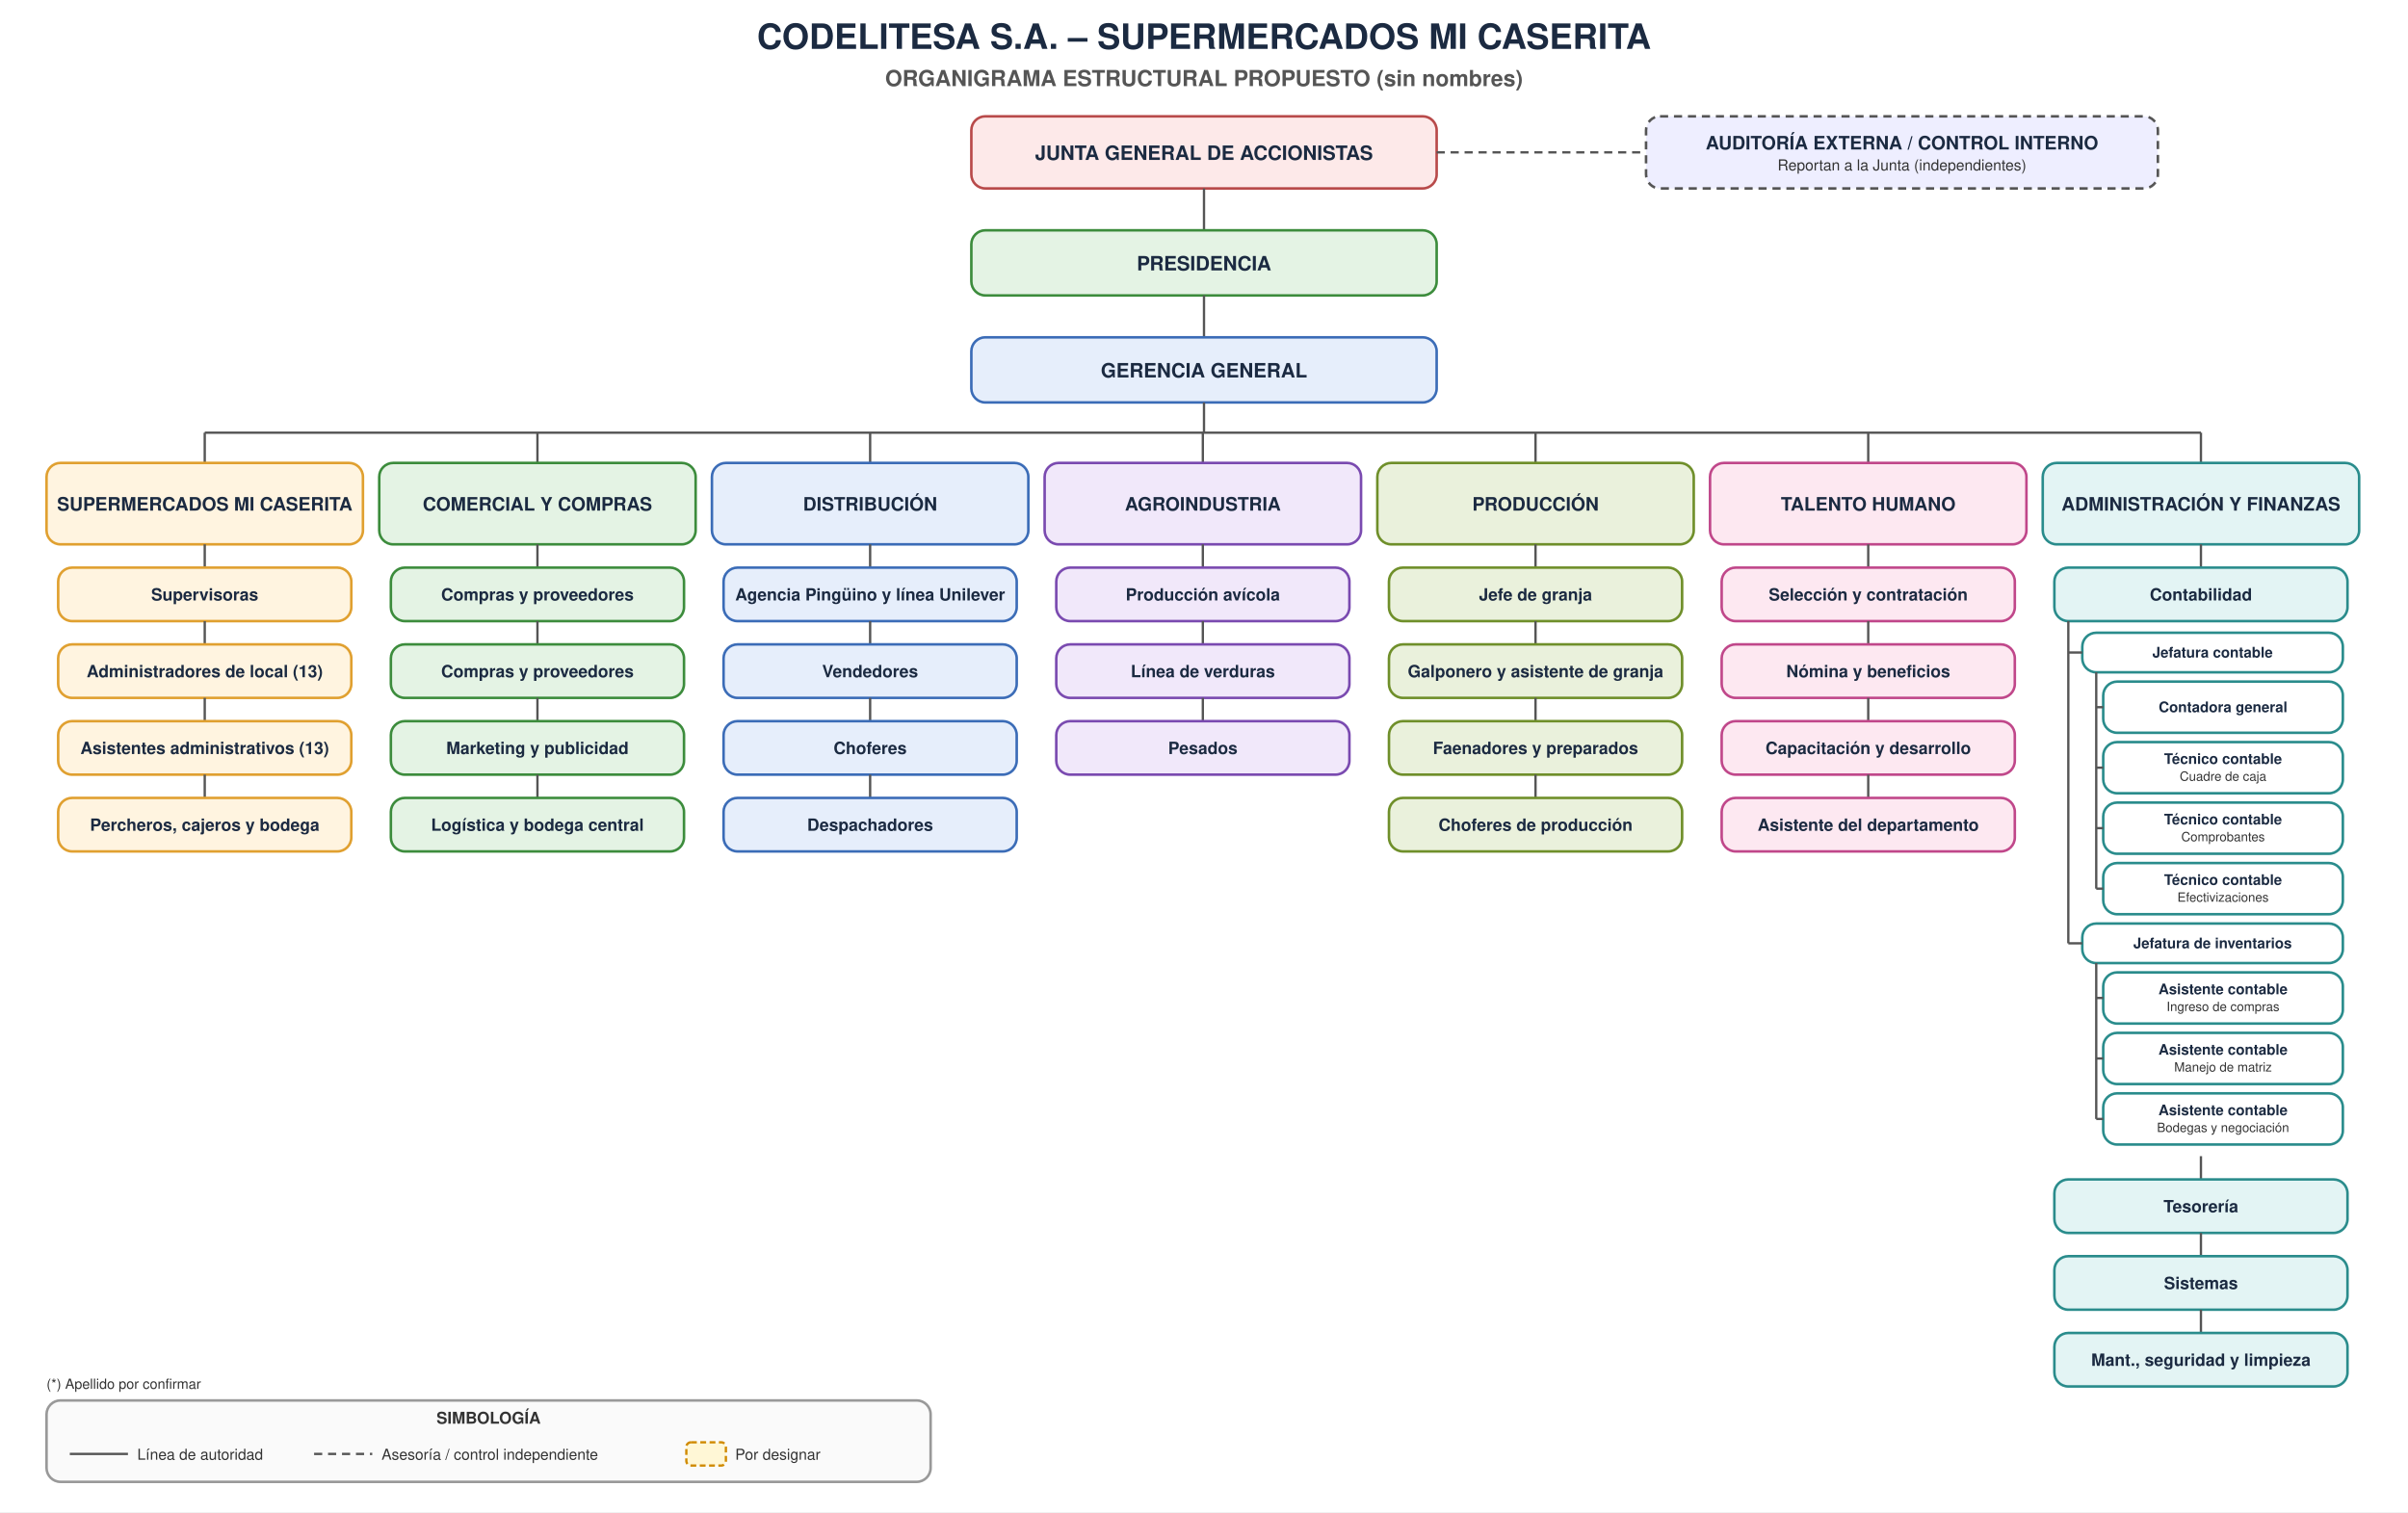
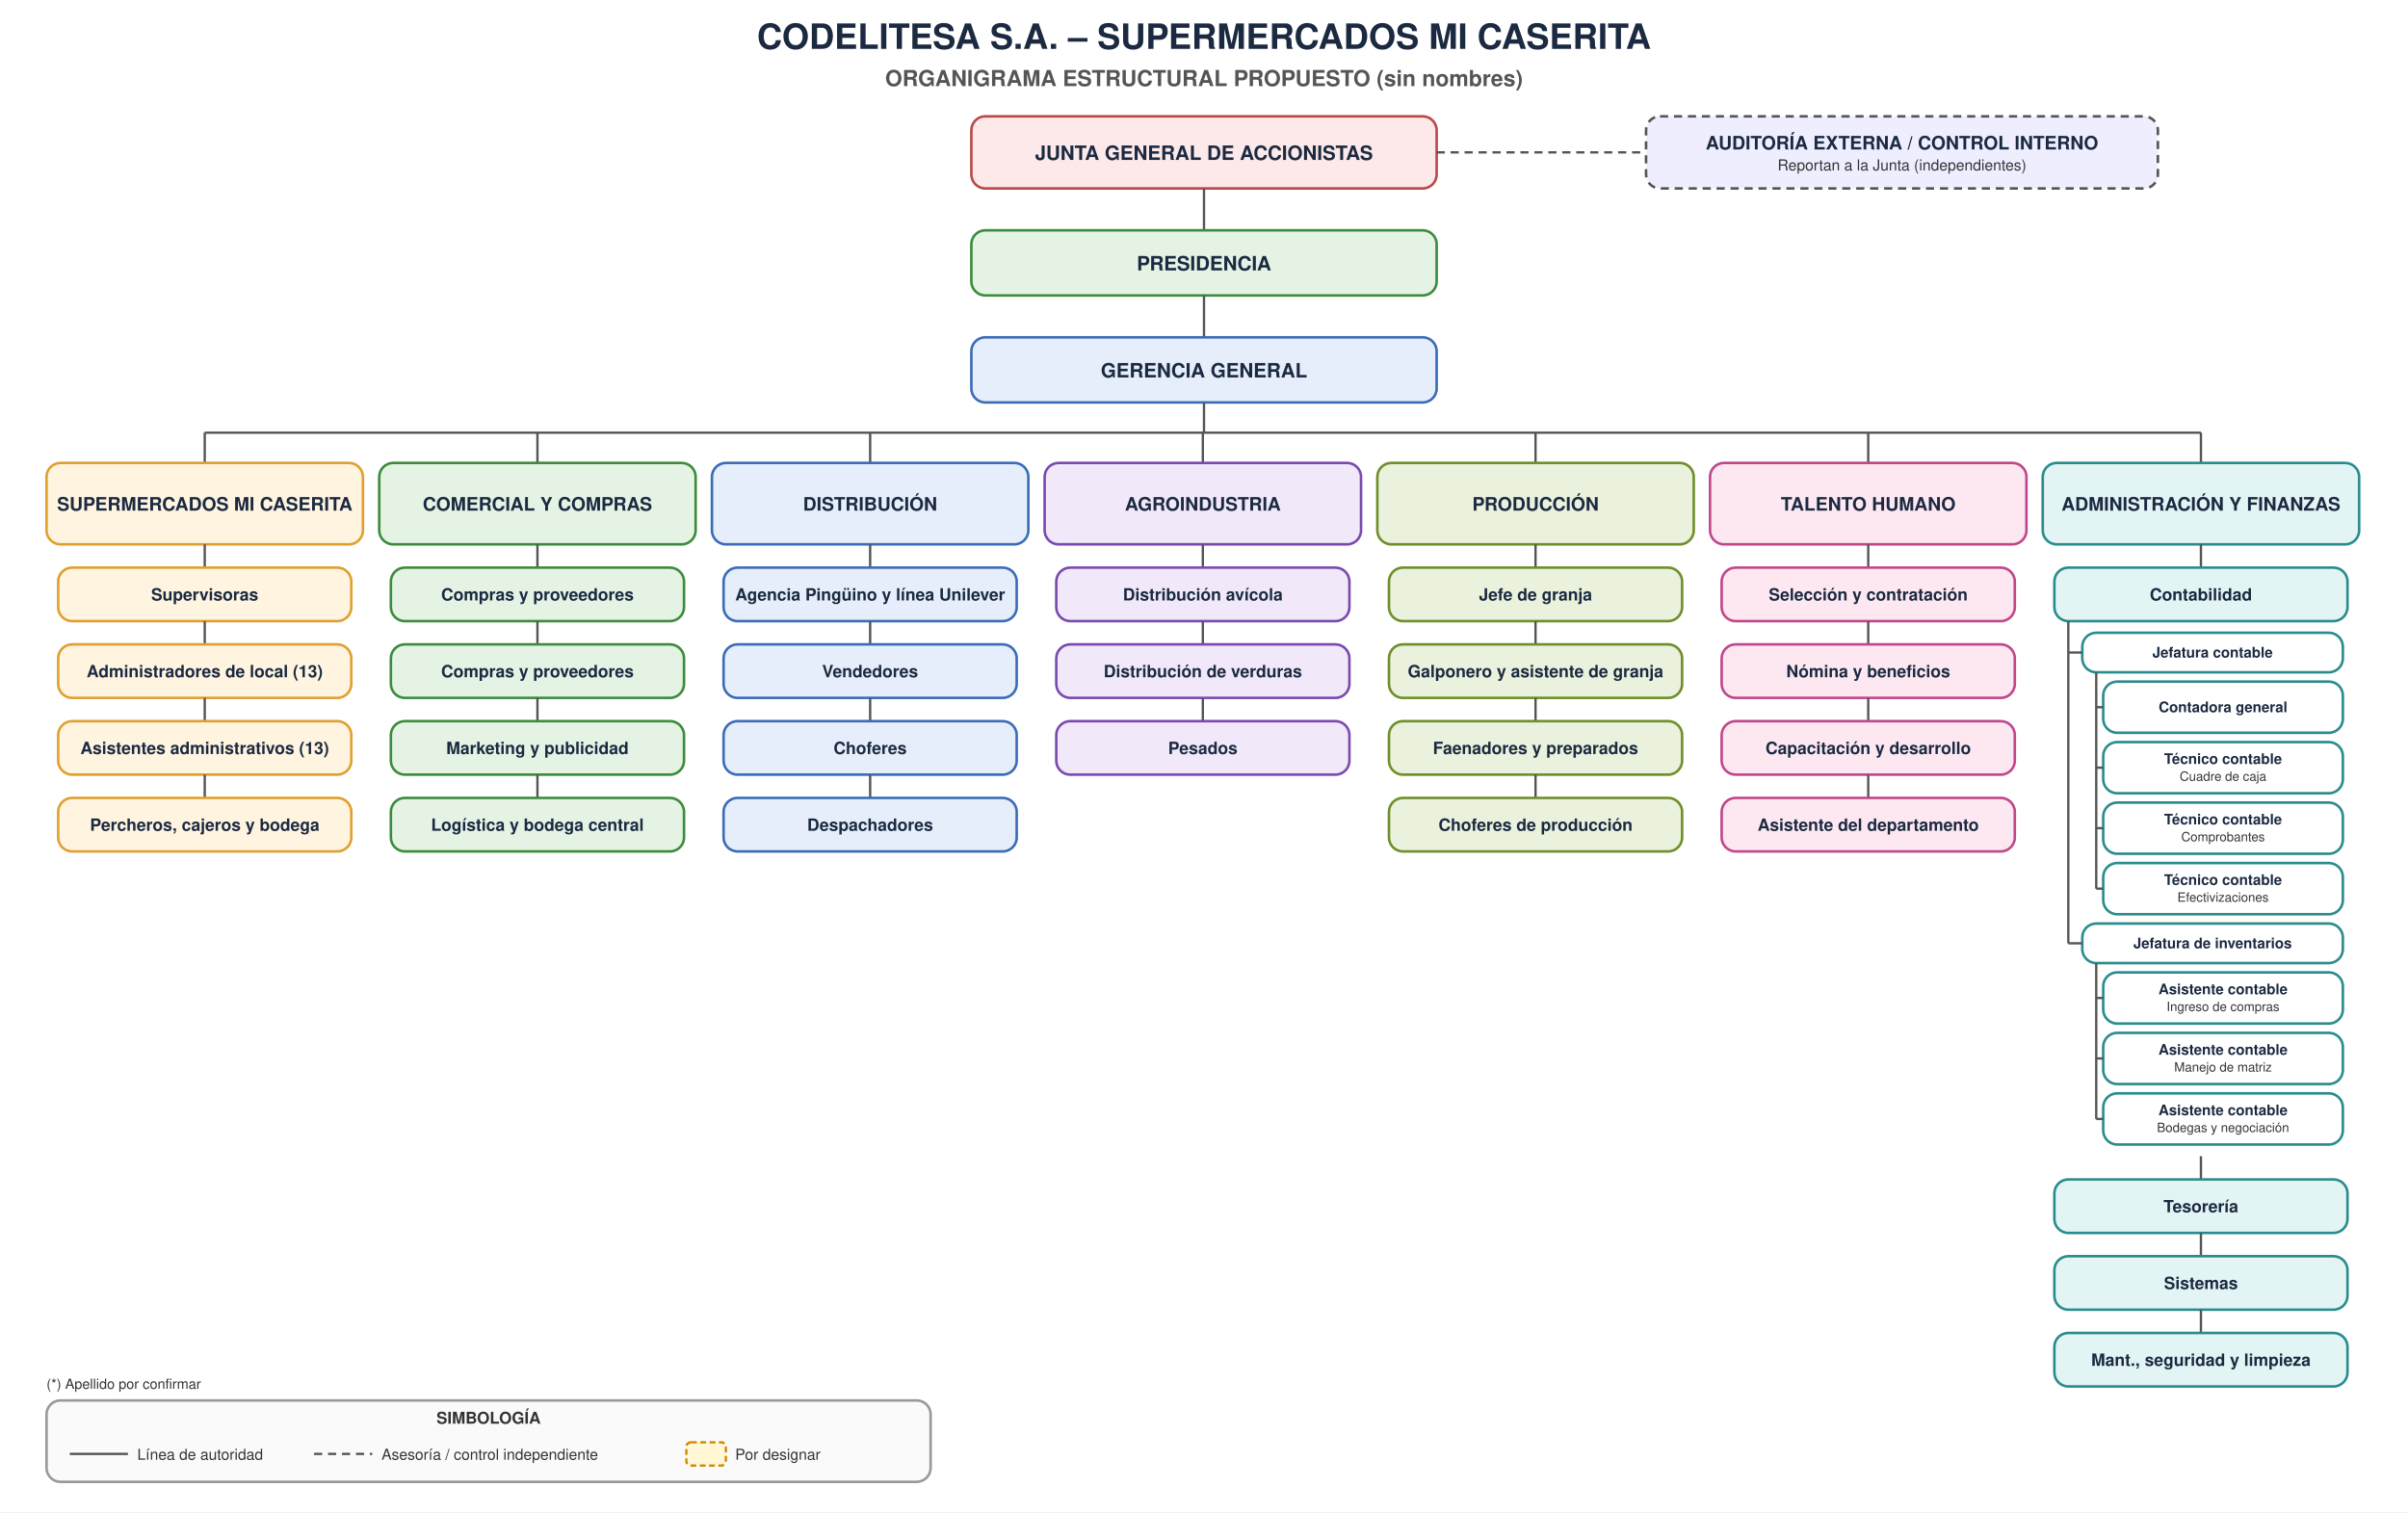
<svg xmlns="http://www.w3.org/2000/svg" width="2070" height="1300" viewBox="0 0 2070 1300" font-family="Helvetica,Arial,sans-serif">
  <rect width="100%" height="100%" fill="#fff" />
  <text x="1035.0" y="42" text-anchor="middle" font-size="30" font-weight="700" fill="#1b2a41">CODELITESA S.A. – SUPERMERCADOS MI CASERITA</text>
  <text x="1035.0" y="74" text-anchor="middle" font-size="19" font-weight="600" fill="#555">ORGANIGRAMA ESTRUCTURAL PROPUESTO (sin nombres)</text>
  <rect x="835.0" y="100" width="400" height="62" rx="12" fill="#fde9e9" stroke="#b84a4a" stroke-width="2.2" />
  <text x="1035.0" y="137.5" text-anchor="middle" font-weight="700" font-size="17" fill="#1b2a41">JUNTA GENERAL DE ACCIONISTAS</text>
  <rect x="1415.0" y="100" width="440" height="62" rx="12" fill="#eef" stroke="#555" stroke-width="2.2" stroke-dasharray="7 5" />
  <text x="1635.0" y="128.5" text-anchor="middle" font-weight="700" font-size="16" fill="#1b2a41">AUDITORÍA EXTERNA / CONTROL INTERNO</text>
  <text x="1635.0" y="146.5" text-anchor="middle" font-size="13" fill="#333" font-weight="400">Reportan a la Junta (independientes)</text>
  <path d="M1235.0,131 L1415.0,131" stroke="#555" stroke-width="2" fill="none" stroke-dasharray="7 5" />
  <path d="M1035.0,162 L1035.0,198" stroke="#555" stroke-width="2" fill="none" />
  <rect x="835.0" y="198" width="400" height="56" rx="12" fill="#e4f3e4" stroke="#3c8c3c" stroke-width="2.2" />
  <text x="1035.0" y="232.5" text-anchor="middle" font-weight="700" font-size="17" fill="#1b2a41">PRESIDENCIA</text>
  <path d="M1035.0,254 L1035.0,290" stroke="#555" stroke-width="2" fill="none" />
  <rect x="835.0" y="290" width="400" height="56" rx="12" fill="#e6eefb" stroke="#3b6cb7" stroke-width="2.2" />
  <text x="1035.0" y="324.5" text-anchor="middle" font-weight="700" font-size="17" fill="#1b2a41">GERENCIA GENERAL</text>
  <path d="M1035.0,346 L1035.0,372" stroke="#555" stroke-width="2" fill="none" />
  <path d="M176.0,372 L176.0,398" stroke="#555" stroke-width="2" fill="none" />
  <rect x="40" y="398" width="272" height="70" rx="12" fill="#fff4e0" stroke="#e0a030" stroke-width="2.2" />
  <text x="176.0" y="439.0" text-anchor="middle" font-weight="700" font-size="16" fill="#1b2a41">SUPERMERCADOS MI CASERITA</text>
  <path d="M176.0,468 L176.0,488" stroke="#555" stroke-width="2" fill="none" />
  <rect x="50" y="488" width="252" height="46" rx="12" fill="#fff4e0" stroke="#e0a030" stroke-width="2.2" />
  <text x="176.0" y="516.25" text-anchor="middle" font-weight="700" font-size="14.5" fill="#1b2a41">Supervisoras</text>
  <path d="M176.0,534 L176.0,554" stroke="#555" stroke-width="2" fill="none" />
  <rect x="50" y="554" width="252" height="46" rx="12" fill="#fff4e0" stroke="#e0a030" stroke-width="2.2" />
  <text x="176.0" y="582.25" text-anchor="middle" font-weight="700" font-size="14.5" fill="#1b2a41">Administradores de local (13)</text>
  <path d="M176.0,600 L176.0,620" stroke="#555" stroke-width="2" fill="none" />
  <rect x="50" y="620" width="252" height="46" rx="12" fill="#fff4e0" stroke="#e0a030" stroke-width="2.2" />
  <text x="176.0" y="648.25" text-anchor="middle" font-weight="700" font-size="14.5" fill="#1b2a41">Asistentes administrativos (13)</text>
  <path d="M176.0,666 L176.0,686" stroke="#555" stroke-width="2" fill="none" />
  <rect x="50" y="686" width="252" height="46" rx="12" fill="#fff4e0" stroke="#e0a030" stroke-width="2.2" />
  <text x="176.0" y="714.25" text-anchor="middle" font-weight="700" font-size="14.5" fill="#1b2a41">Percheros, cajeros y bodega</text>
  <path d="M462.0,372 L462.0,398" stroke="#555" stroke-width="2" fill="none" />
  <rect x="326" y="398" width="272" height="70" rx="12" fill="#e4f3e4" stroke="#3c8c3c" stroke-width="2.2" />
  <text x="462.0" y="439.0" text-anchor="middle" font-weight="700" font-size="16" fill="#1b2a41">COMERCIAL Y COMPRAS</text>
  <path d="M462.0,468 L462.0,488" stroke="#555" stroke-width="2" fill="none" />
  <rect x="336" y="488" width="252" height="46" rx="12" fill="#e4f3e4" stroke="#3c8c3c" stroke-width="2.2" />
  <text x="462.0" y="516.25" text-anchor="middle" font-weight="700" font-size="14.5" fill="#1b2a41">Compras y proveedores</text>
  <path d="M462.0,534 L462.0,554" stroke="#555" stroke-width="2" fill="none" />
  <rect x="336" y="554" width="252" height="46" rx="12" fill="#e4f3e4" stroke="#3c8c3c" stroke-width="2.2" />
  <text x="462.0" y="582.25" text-anchor="middle" font-weight="700" font-size="14.5" fill="#1b2a41">Compras y proveedores</text>
  <path d="M462.0,600 L462.0,620" stroke="#555" stroke-width="2" fill="none" />
  <rect x="336" y="620" width="252" height="46" rx="12" fill="#e4f3e4" stroke="#3c8c3c" stroke-width="2.2" />
  <text x="462.0" y="648.25" text-anchor="middle" font-weight="700" font-size="14.5" fill="#1b2a41">Marketing y publicidad</text>
  <path d="M462.0,666 L462.0,686" stroke="#555" stroke-width="2" fill="none" />
  <rect x="336" y="686" width="252" height="46" rx="12" fill="#e4f3e4" stroke="#3c8c3c" stroke-width="2.2" />
  <text x="462.0" y="714.25" text-anchor="middle" font-weight="700" font-size="14.5" fill="#1b2a41">Logística y bodega central</text>
  <path d="M748.0,372 L748.0,398" stroke="#555" stroke-width="2" fill="none" />
  <rect x="612" y="398" width="272" height="70" rx="12" fill="#e6eefb" stroke="#3b6cb7" stroke-width="2.2" />
  <text x="748.0" y="439.0" text-anchor="middle" font-weight="700" font-size="16" fill="#1b2a41">DISTRIBUCIÓN</text>
  <path d="M748.0,468 L748.0,488" stroke="#555" stroke-width="2" fill="none" />
  <rect x="622" y="488" width="252" height="46" rx="12" fill="#e6eefb" stroke="#3b6cb7" stroke-width="2.2" />
  <text x="748.0" y="516.25" text-anchor="middle" font-weight="700" font-size="14.5" fill="#1b2a41">Agencia Pingüino y línea Unilever</text>
  <path d="M748.0,534 L748.0,554" stroke="#555" stroke-width="2" fill="none" />
  <rect x="622" y="554" width="252" height="46" rx="12" fill="#e6eefb" stroke="#3b6cb7" stroke-width="2.2" />
  <text x="748.0" y="582.25" text-anchor="middle" font-weight="700" font-size="14.5" fill="#1b2a41">Vendedores</text>
  <path d="M748.0,600 L748.0,620" stroke="#555" stroke-width="2" fill="none" />
  <rect x="622" y="620" width="252" height="46" rx="12" fill="#e6eefb" stroke="#3b6cb7" stroke-width="2.2" />
  <text x="748.0" y="648.25" text-anchor="middle" font-weight="700" font-size="14.5" fill="#1b2a41">Choferes</text>
  <path d="M748.0,666 L748.0,686" stroke="#555" stroke-width="2" fill="none" />
  <rect x="622" y="686" width="252" height="46" rx="12" fill="#e6eefb" stroke="#3b6cb7" stroke-width="2.2" />
  <text x="748.0" y="714.25" text-anchor="middle" font-weight="700" font-size="14.5" fill="#1b2a41">Despachadores</text>
  <path d="M1034.0,372 L1034.0,398" stroke="#555" stroke-width="2" fill="none" />
  <rect x="898" y="398" width="272" height="70" rx="12" fill="#f1e8fa" stroke="#7a4ab0" stroke-width="2.2" />
  <text x="1034.0" y="439.0" text-anchor="middle" font-weight="700" font-size="16" fill="#1b2a41">AGROINDUSTRIA</text>
  <path d="M1034.0,468 L1034.0,488" stroke="#555" stroke-width="2" fill="none" />
  <rect x="908" y="488" width="252" height="46" rx="12" fill="#f1e8fa" stroke="#7a4ab0" stroke-width="2.2" />
-   <text x="1034.0" y="516.25" text-anchor="middle" font-weight="700" font-size="14.5" fill="#1b2a41">Producción avícola</text>
+   <text x="1034.0" y="516.25" text-anchor="middle" font-weight="700" font-size="14.5" fill="#1b2a41">Distribución avícola</text>
  <path d="M1034.0,534 L1034.0,554" stroke="#555" stroke-width="2" fill="none" />
  <rect x="908" y="554" width="252" height="46" rx="12" fill="#f1e8fa" stroke="#7a4ab0" stroke-width="2.2" />
-   <text x="1034.0" y="582.25" text-anchor="middle" font-weight="700" font-size="14.5" fill="#1b2a41">Línea de verduras</text>
+   <text x="1034.0" y="582.25" text-anchor="middle" font-weight="700" font-size="14.5" fill="#1b2a41">Distribución de verduras</text>
  <path d="M1034.0,600 L1034.0,620" stroke="#555" stroke-width="2" fill="none" />
  <rect x="908" y="620" width="252" height="46" rx="12" fill="#f1e8fa" stroke="#7a4ab0" stroke-width="2.2" />
  <text x="1034.0" y="648.25" text-anchor="middle" font-weight="700" font-size="14.5" fill="#1b2a41">Pesados</text>
  <path d="M1320.0,372 L1320.0,398" stroke="#555" stroke-width="2" fill="none" />
  <rect x="1184" y="398" width="272" height="70" rx="12" fill="#eaf1dc" stroke="#6f8f2a" stroke-width="2.2" />
  <text x="1320.0" y="439.0" text-anchor="middle" font-weight="700" font-size="16" fill="#1b2a41">PRODUCCIÓN</text>
  <path d="M1320.0,468 L1320.0,488" stroke="#555" stroke-width="2" fill="none" />
  <rect x="1194" y="488" width="252" height="46" rx="12" fill="#eaf1dc" stroke="#6f8f2a" stroke-width="2.2" />
  <text x="1320.0" y="516.25" text-anchor="middle" font-weight="700" font-size="14.5" fill="#1b2a41">Jefe de granja</text>
  <path d="M1320.0,534 L1320.0,554" stroke="#555" stroke-width="2" fill="none" />
  <rect x="1194" y="554" width="252" height="46" rx="12" fill="#eaf1dc" stroke="#6f8f2a" stroke-width="2.2" />
  <text x="1320.0" y="582.25" text-anchor="middle" font-weight="700" font-size="14.5" fill="#1b2a41">Galponero y asistente de granja</text>
  <path d="M1320.0,600 L1320.0,620" stroke="#555" stroke-width="2" fill="none" />
  <rect x="1194" y="620" width="252" height="46" rx="12" fill="#eaf1dc" stroke="#6f8f2a" stroke-width="2.2" />
  <text x="1320.0" y="648.25" text-anchor="middle" font-weight="700" font-size="14.5" fill="#1b2a41">Faenadores y preparados</text>
  <path d="M1320.0,666 L1320.0,686" stroke="#555" stroke-width="2" fill="none" />
  <rect x="1194" y="686" width="252" height="46" rx="12" fill="#eaf1dc" stroke="#6f8f2a" stroke-width="2.2" />
  <text x="1320.0" y="714.25" text-anchor="middle" font-weight="700" font-size="14.5" fill="#1b2a41">Choferes de producción</text>
  <path d="M1606.0,372 L1606.0,398" stroke="#555" stroke-width="2" fill="none" />
  <rect x="1470" y="398" width="272" height="70" rx="12" fill="#fde8f1" stroke="#c0478a" stroke-width="2.2" />
  <text x="1606.0" y="439.0" text-anchor="middle" font-weight="700" font-size="16" fill="#1b2a41">TALENTO HUMANO</text>
  <path d="M1606.0,468 L1606.0,488" stroke="#555" stroke-width="2" fill="none" />
  <rect x="1480" y="488" width="252" height="46" rx="12" fill="#fde8f1" stroke="#c0478a" stroke-width="2.2" />
  <text x="1606.0" y="516.25" text-anchor="middle" font-weight="700" font-size="14.5" fill="#1b2a41">Selección y contratación</text>
  <path d="M1606.0,534 L1606.0,554" stroke="#555" stroke-width="2" fill="none" />
  <rect x="1480" y="554" width="252" height="46" rx="12" fill="#fde8f1" stroke="#c0478a" stroke-width="2.2" />
  <text x="1606.0" y="582.25" text-anchor="middle" font-weight="700" font-size="14.5" fill="#1b2a41">Nómina y beneficios</text>
  <path d="M1606.0,600 L1606.0,620" stroke="#555" stroke-width="2" fill="none" />
  <rect x="1480" y="620" width="252" height="46" rx="12" fill="#fde8f1" stroke="#c0478a" stroke-width="2.2" />
  <text x="1606.0" y="648.25" text-anchor="middle" font-weight="700" font-size="14.5" fill="#1b2a41">Capacitación y desarrollo</text>
  <path d="M1606.0,666 L1606.0,686" stroke="#555" stroke-width="2" fill="none" />
  <rect x="1480" y="686" width="252" height="46" rx="12" fill="#fde8f1" stroke="#c0478a" stroke-width="2.2" />
  <text x="1606.0" y="714.25" text-anchor="middle" font-weight="700" font-size="14.5" fill="#1b2a41">Asistente del departamento</text>
  <path d="M1892.0,372 L1892.0,398" stroke="#555" stroke-width="2" fill="none" />
  <rect x="1756" y="398" width="272" height="70" rx="12" fill="#e3f4f4" stroke="#2a8c8c" stroke-width="2.2" />
  <text x="1892.0" y="439.0" text-anchor="middle" font-weight="700" font-size="16" fill="#1b2a41">ADMINISTRACIÓN Y FINANZAS</text>
  <path d="M1892.0,468 L1892.0,488" stroke="#555" stroke-width="2" fill="none" />
  <rect x="1766" y="488" width="252" height="46" rx="12" fill="#e3f4f4" stroke="#2a8c8c" stroke-width="2.2" />
  <text x="1892.0" y="516.25" text-anchor="middle" font-weight="700" font-size="14.5" fill="#1b2a41">Contabilidad</text>
  <rect x="1790" y="544" width="224" height="34" rx="12" fill="#fff" stroke="#2a8c8c" stroke-width="2.2" />
  <text x="1902.0" y="565.25" text-anchor="middle" font-weight="700" font-size="12.5" fill="#1b2a41">Jefatura contable</text>
  <rect x="1808" y="586" width="206" height="44" rx="12" fill="#fff" stroke="#2a8c8c" stroke-width="2.2" />
  <text x="1911.0" y="612.25" text-anchor="middle" font-weight="700" font-size="12.5" fill="#1b2a41">Contadora general</text>
  <rect x="1808" y="638" width="206" height="44" rx="12" fill="#fff" stroke="#2a8c8c" stroke-width="2.2" />
  <text x="1911.0" y="656.75" text-anchor="middle" font-weight="700" font-size="12.5" fill="#1b2a41">Técnico contable</text>
  <text x="1911.0" y="671.25" text-anchor="middle" font-size="11" fill="#333" font-weight="400">Cuadre de caja</text>
  <rect x="1808" y="690" width="206" height="44" rx="12" fill="#fff" stroke="#2a8c8c" stroke-width="2.2" />
  <text x="1911.0" y="708.75" text-anchor="middle" font-weight="700" font-size="12.5" fill="#1b2a41">Técnico contable</text>
  <text x="1911.0" y="723.25" text-anchor="middle" font-size="11" fill="#333" font-weight="400">Comprobantes</text>
  <rect x="1808" y="742" width="206" height="44" rx="12" fill="#fff" stroke="#2a8c8c" stroke-width="2.2" />
  <text x="1911.0" y="760.75" text-anchor="middle" font-weight="700" font-size="12.5" fill="#1b2a41">Técnico contable</text>
  <text x="1911.0" y="775.25" text-anchor="middle" font-size="11" fill="#333" font-weight="400">Efectivizaciones</text>
  <rect x="1790" y="794" width="224" height="34" rx="12" fill="#fff" stroke="#2a8c8c" stroke-width="2.2" />
  <text x="1902.0" y="815.25" text-anchor="middle" font-weight="700" font-size="12.5" fill="#1b2a41">Jefatura de inventarios</text>
  <rect x="1808" y="836" width="206" height="44" rx="12" fill="#fff" stroke="#2a8c8c" stroke-width="2.2" />
  <text x="1911.0" y="854.75" text-anchor="middle" font-weight="700" font-size="12.5" fill="#1b2a41">Asistente contable</text>
  <text x="1911.0" y="869.25" text-anchor="middle" font-size="11" fill="#333" font-weight="400">Ingreso de compras</text>
  <rect x="1808" y="888" width="206" height="44" rx="12" fill="#fff" stroke="#2a8c8c" stroke-width="2.2" />
  <text x="1911.0" y="906.75" text-anchor="middle" font-weight="700" font-size="12.5" fill="#1b2a41">Asistente contable</text>
  <text x="1911.0" y="921.25" text-anchor="middle" font-size="11" fill="#333" font-weight="400">Manejo de matriz</text>
  <rect x="1808" y="940" width="206" height="44" rx="12" fill="#fff" stroke="#2a8c8c" stroke-width="2.2" />
  <text x="1911.0" y="958.75" text-anchor="middle" font-weight="700" font-size="12.5" fill="#1b2a41">Asistente contable</text>
  <text x="1911.0" y="973.25" text-anchor="middle" font-size="11" fill="#333" font-weight="400">Bodegas y negociación</text>
  <path d="M1778,534 L1778,811.0" stroke="#555" stroke-width="2" fill="none" />
  <path d="M1778,561.0 L1790,561.0" stroke="#555" stroke-width="2" fill="none" />
  <path d="M1778,811.0 L1790,811.0" stroke="#555" stroke-width="2" fill="none" />
  <path d="M1802,578 L1802,764.0" stroke="#555" stroke-width="2" fill="none" />
  <path d="M1802,608.0 L1808,608.0" stroke="#555" stroke-width="2" fill="none" />
  <path d="M1802,660.0 L1808,660.0" stroke="#555" stroke-width="2" fill="none" />
  <path d="M1802,712.0 L1808,712.0" stroke="#555" stroke-width="2" fill="none" />
  <path d="M1802,764.0 L1808,764.0" stroke="#555" stroke-width="2" fill="none" />
  <path d="M1802,828 L1802,962.0" stroke="#555" stroke-width="2" fill="none" />
  <path d="M1802,858.0 L1808,858.0" stroke="#555" stroke-width="2" fill="none" />
  <path d="M1802,910.0 L1808,910.0" stroke="#555" stroke-width="2" fill="none" />
  <path d="M1802,962.0 L1808,962.0" stroke="#555" stroke-width="2" fill="none" />
  <path d="M1892.0,994 L1892.0,1014" stroke="#555" stroke-width="2" fill="none" />
  <rect x="1766" y="1014" width="252" height="46" rx="12" fill="#e3f4f4" stroke="#2a8c8c" stroke-width="2.2" />
  <text x="1892.0" y="1042.25" text-anchor="middle" font-weight="700" font-size="14.5" fill="#1b2a41">Tesorería</text>
  <path d="M1892.0,1060 L1892.0,1080" stroke="#555" stroke-width="2" fill="none" />
  <rect x="1766" y="1080" width="252" height="46" rx="12" fill="#e3f4f4" stroke="#2a8c8c" stroke-width="2.2" />
  <text x="1892.0" y="1108.25" text-anchor="middle" font-weight="700" font-size="14.5" fill="#1b2a41">Sistemas</text>
  <path d="M1892.0,1126 L1892.0,1146" stroke="#555" stroke-width="2" fill="none" />
  <rect x="1766" y="1146" width="252" height="46" rx="12" fill="#e3f4f4" stroke="#2a8c8c" stroke-width="2.2" />
  <text x="1892.0" y="1174.25" text-anchor="middle" font-weight="700" font-size="14.5" fill="#1b2a41">Mant., seguridad y limpieza</text>
  <path d="M176.0,372 L1892.0,372" stroke="#555" stroke-width="2" fill="none" />
  <rect x="40" y="1204" width="760" height="70" rx="12" fill="#fafafa" stroke="#999" stroke-width="2.2" />
  <text x="420.0" y="1244.0" text-anchor="middle" font-weight="700" font-size="14" fill="#1b2a41" />
  <text x="420" y="1224" text-anchor="middle" font-size="14" font-weight="700" fill="#333">SIMBOLOGÍA</text>
  <path d="M60,1250 L110,1250" stroke="#555" stroke-width="2" fill="none" />
  <text x="118" y="1255" text-anchor="start" font-size="13" font-weight="400" fill="#333">Línea de autoridad</text>
  <path d="M270,1250 L320,1250" stroke="#555" stroke-width="2" fill="none" stroke-dasharray="7 5" />
  <text x="328" y="1255" text-anchor="start" font-size="13" font-weight="400" fill="#333">Asesoría / control independiente</text>
  <rect x="590" y="1240" width="34" height="20" rx="4" fill="#fff7d6" stroke="#d08a00" stroke-width="2" stroke-dasharray="5 3" />
  <text x="632" y="1255" text-anchor="start" font-size="13" font-weight="400" fill="#333">Por designar</text>
  <text x="40" y="1194" text-anchor="start" font-size="12" font-weight="400" fill="#333">(*) Apellido por confirmar</text>
</svg>
